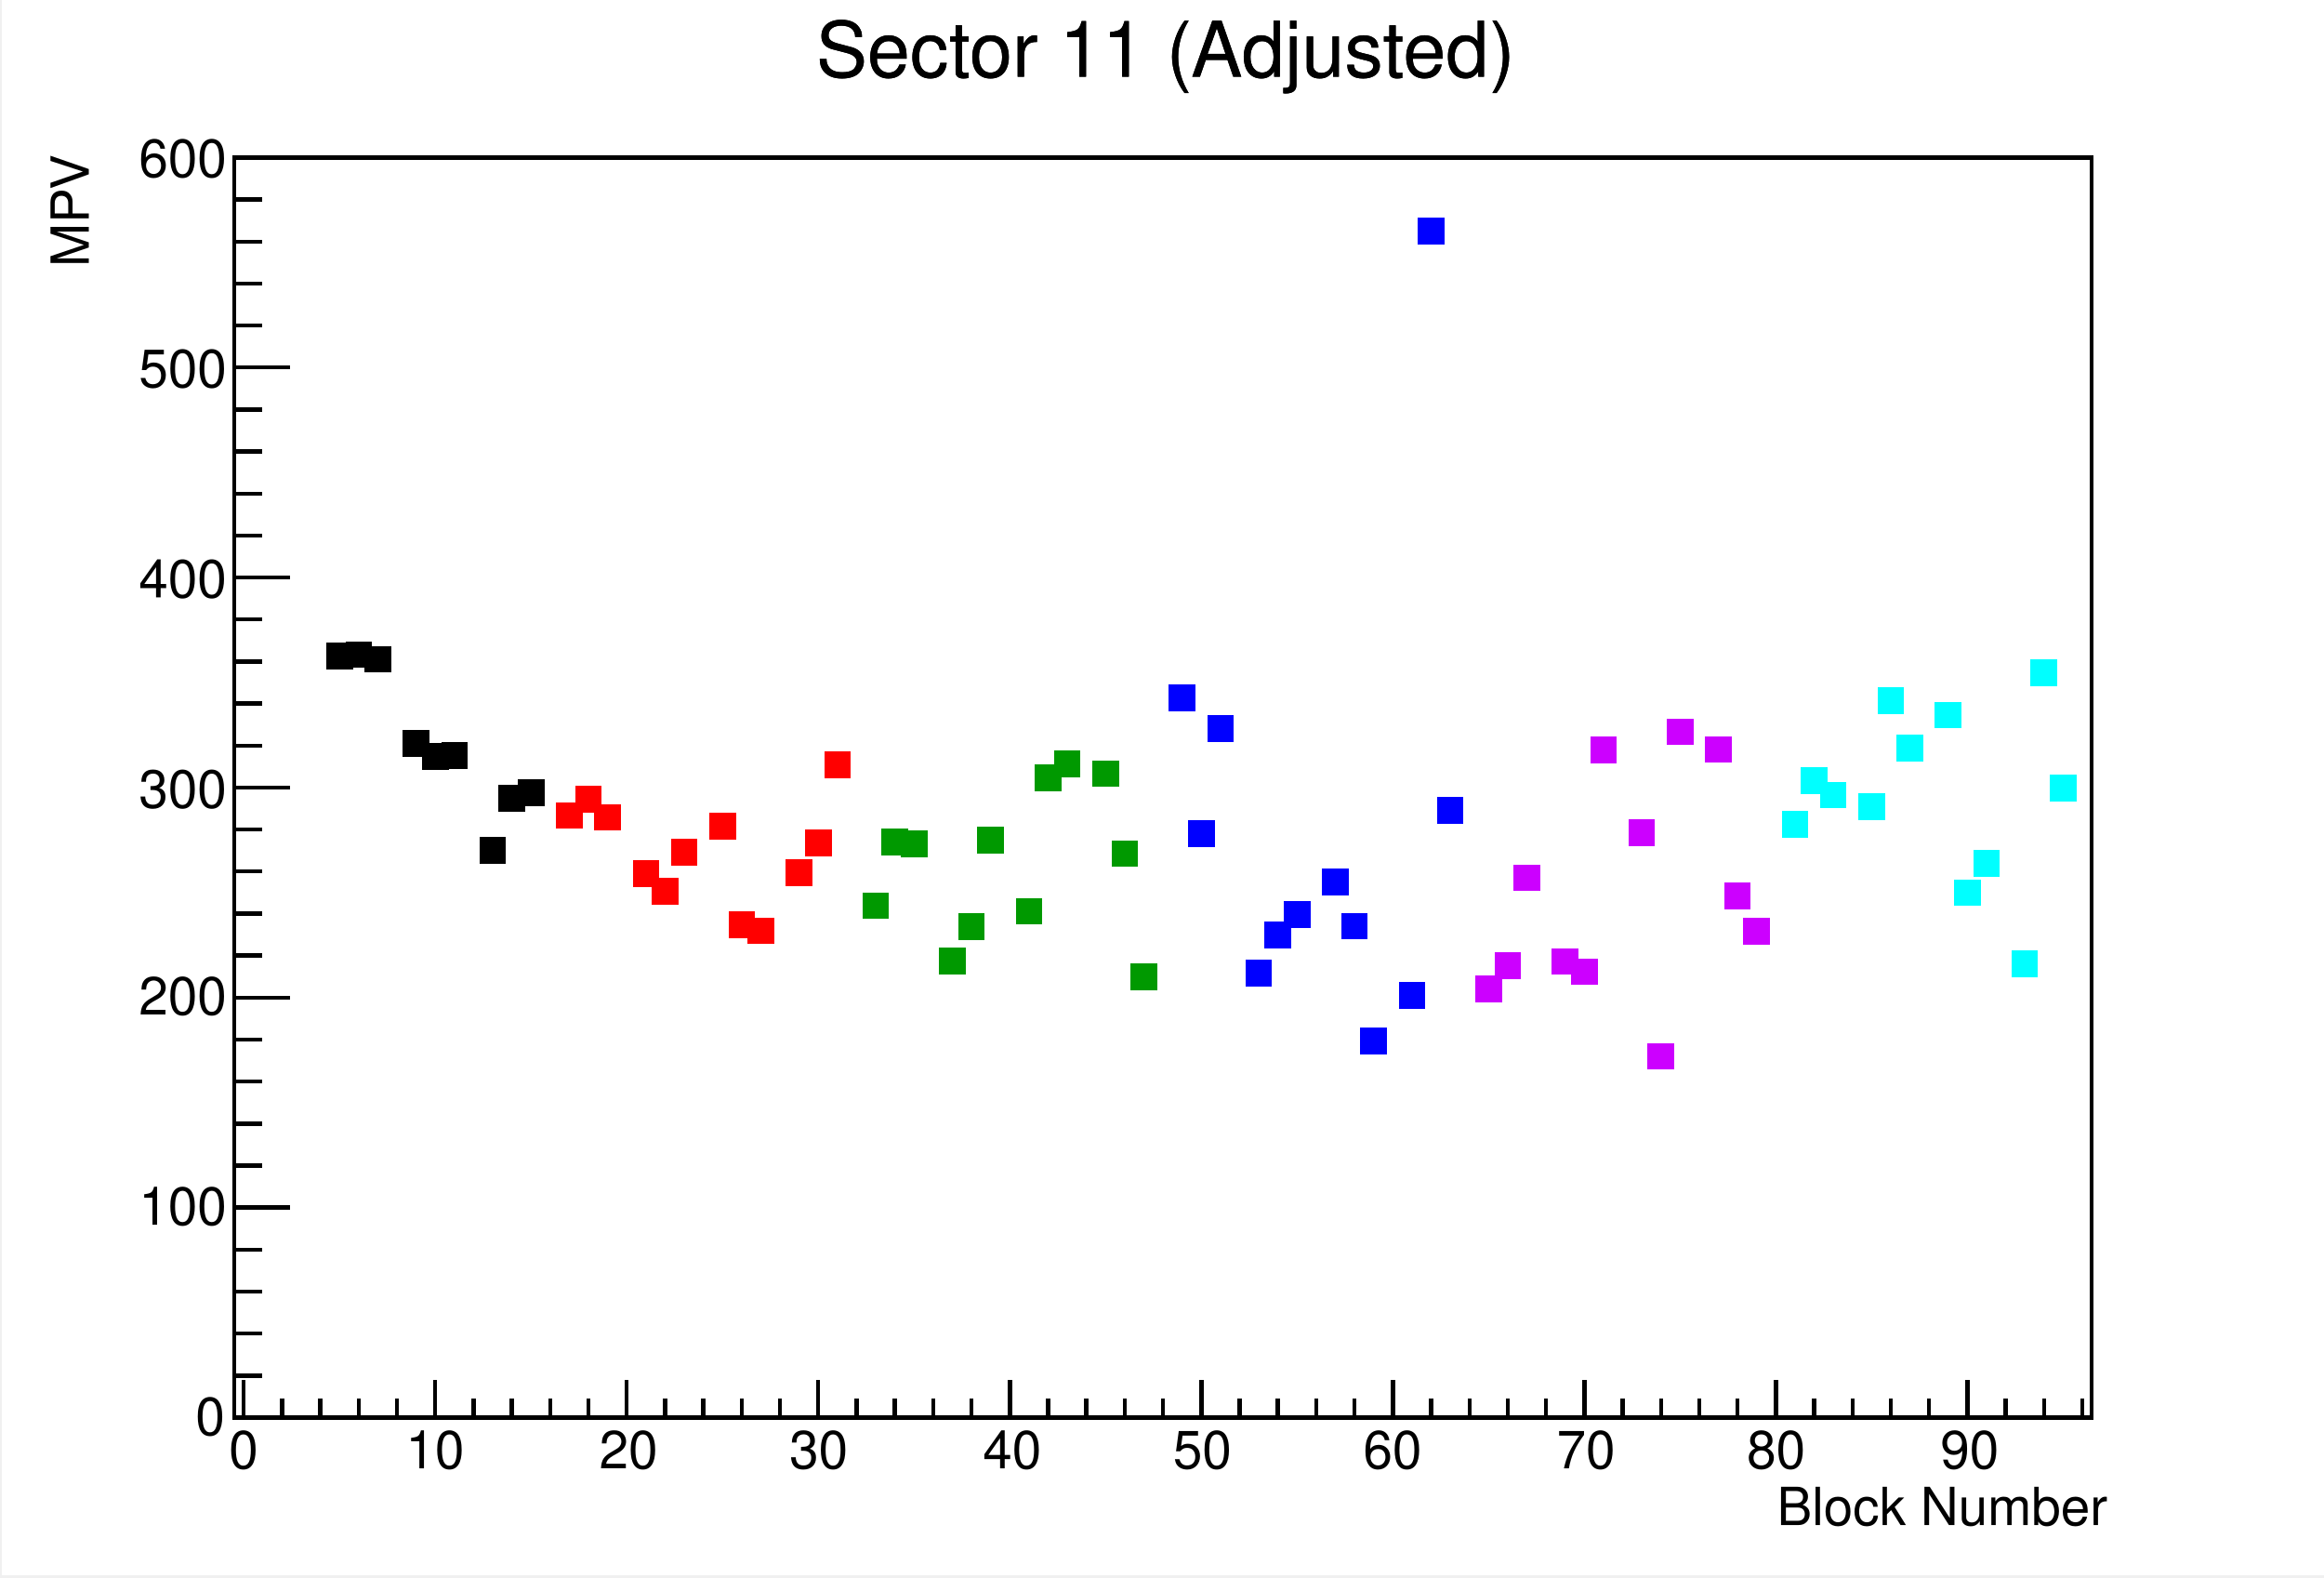
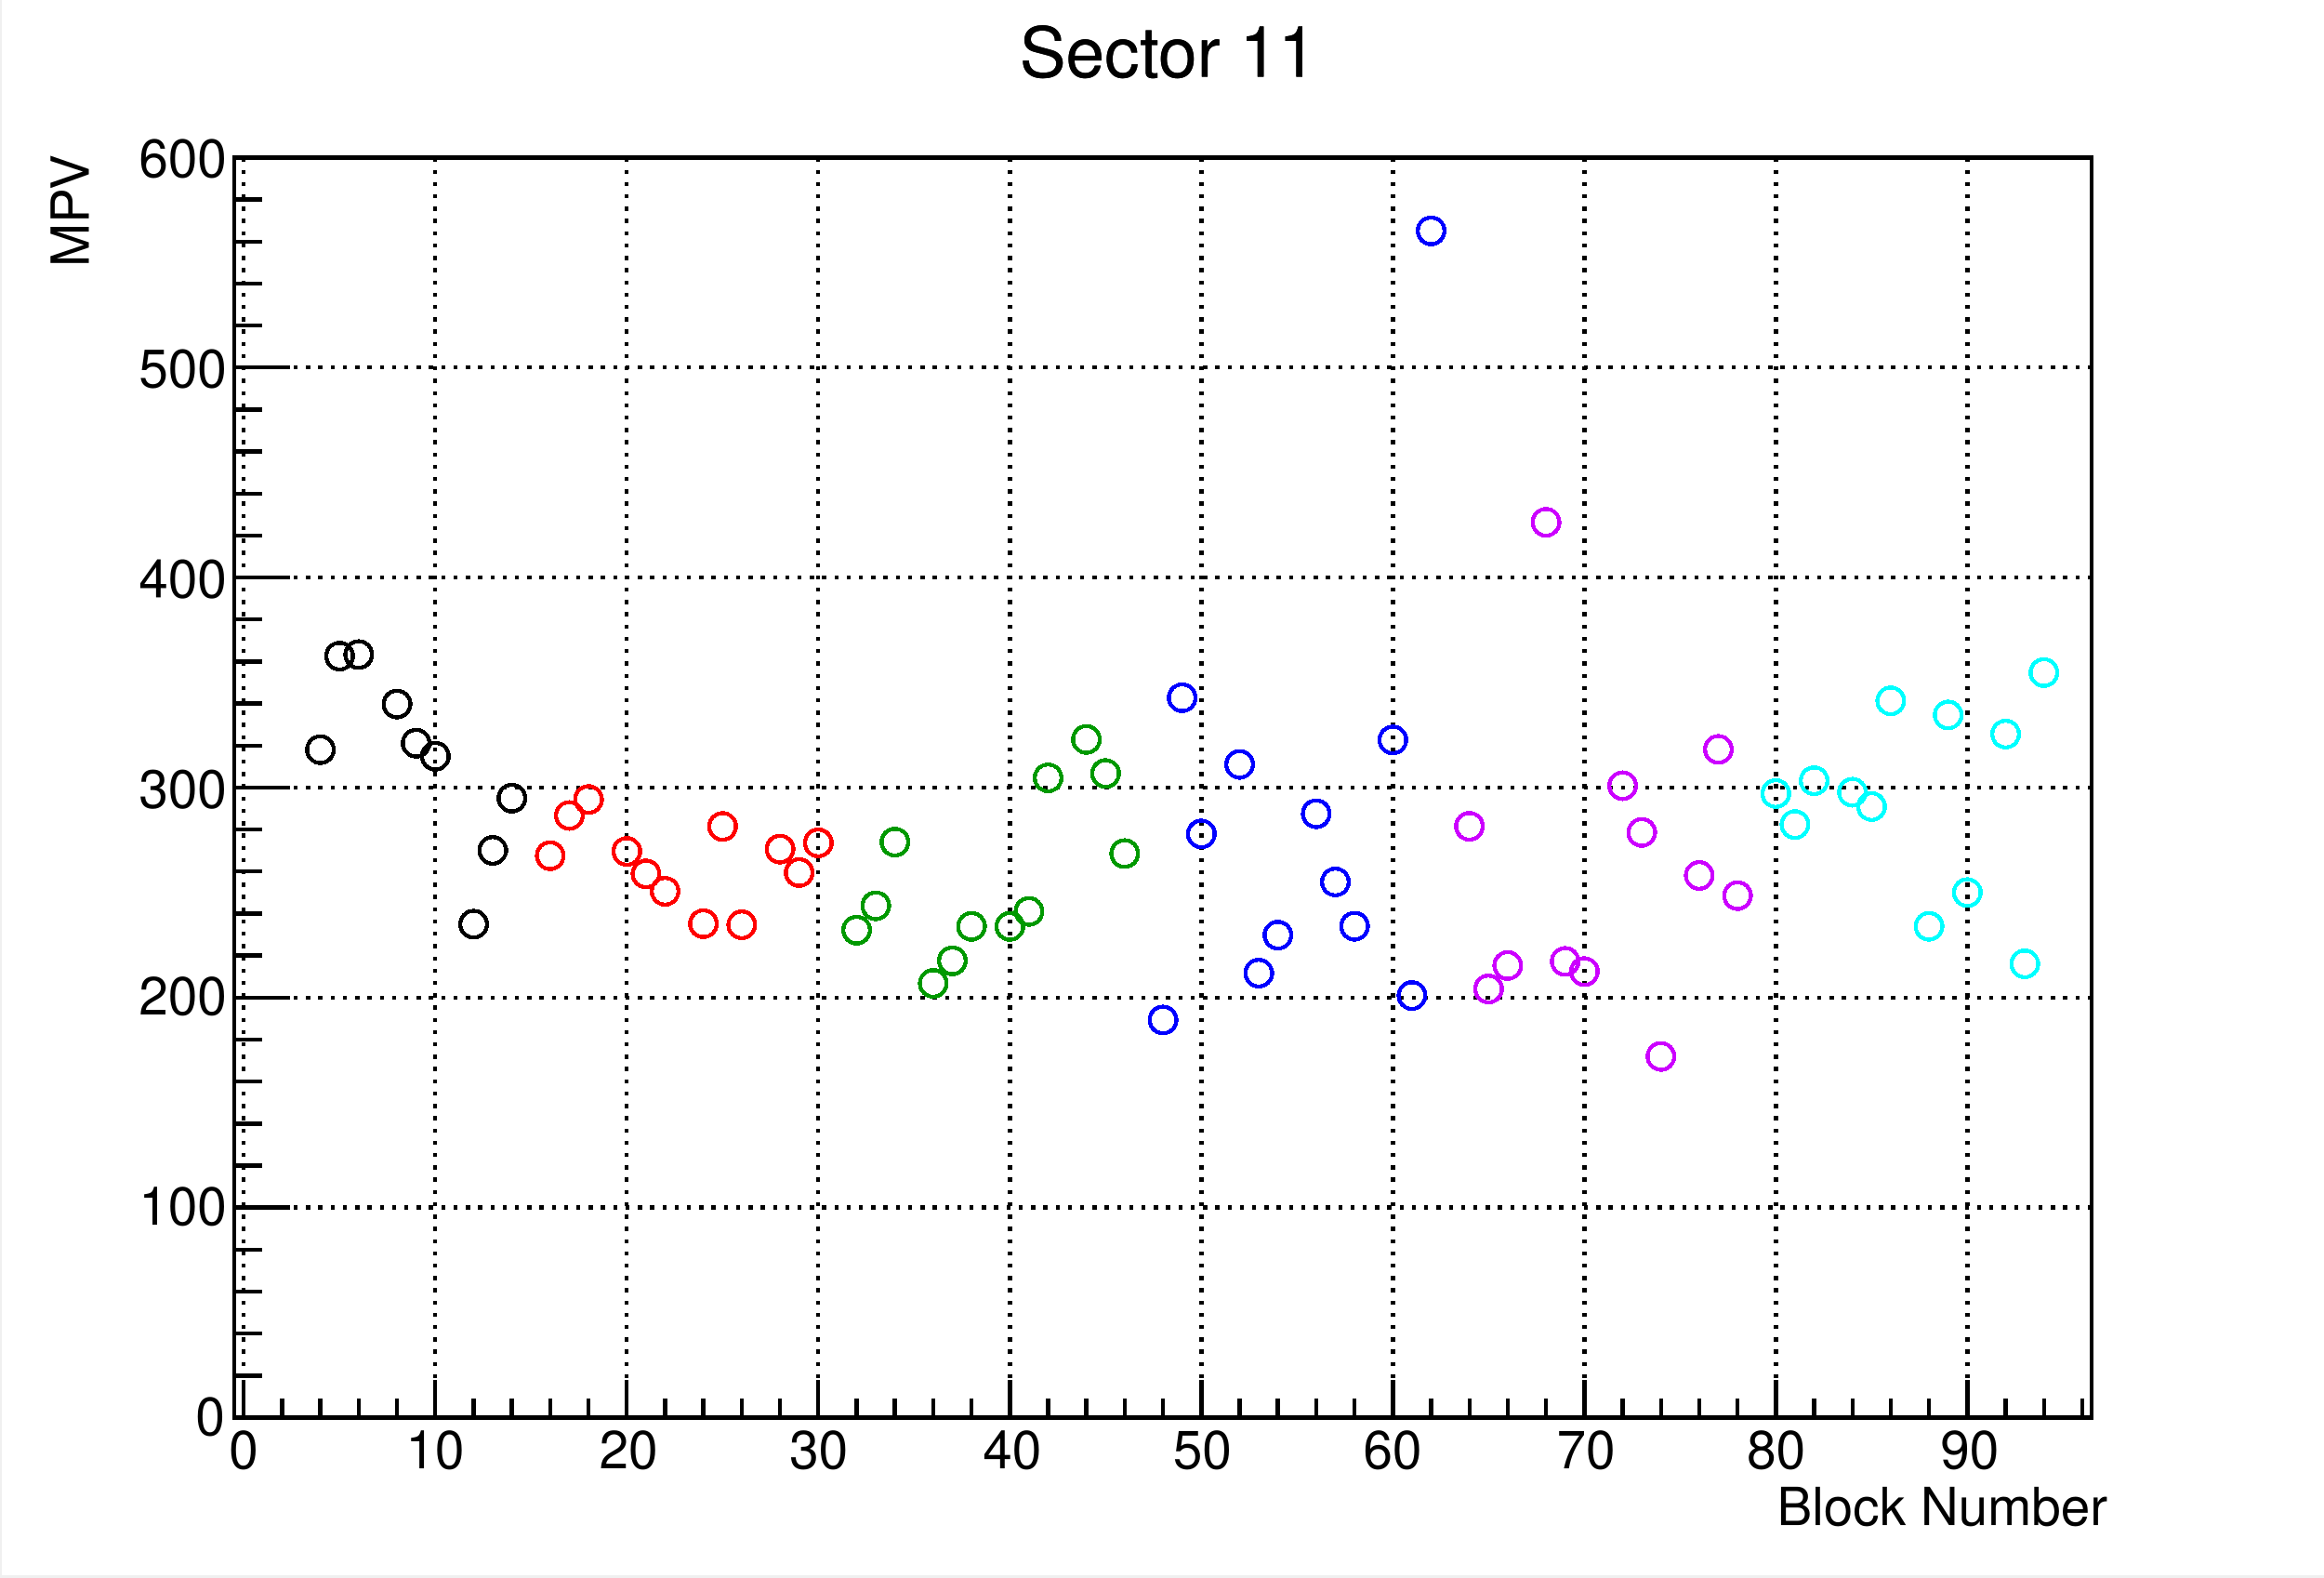
<svg xmlns="http://www.w3.org/2000/svg" width="567.429" height="384.969" viewBox="0 0 567.429 384.969" shape-rendering="crispEdges">
  <defs>
</defs>
  <rect x="0.5" y="0" width="566.929" height="384.469" fill="white" />
  <rect x="57.193" y="38.447" width="453.543" height="307.575" fill="white" />
  <rect x="57.193" y="38.447" width="453.543" height="307.575" fill="none" stroke="black" />
+   <path d="M57.193,346.022h 453.543" fill="none" stroke="black" />
+   <path d="M59.531,38.447v 307.575" fill="none" stroke="black" stroke-dasharray=" 1, 2" />
+   <path d="M106.288,38.447v 307.575" fill="none" stroke="black" stroke-dasharray=" 1, 2" />
+   <path d="M153.045,38.447v 307.575" fill="none" stroke="black" stroke-dasharray=" 1, 2" />
+   <path d="M199.802,38.447v 307.575" fill="none" stroke="black" stroke-dasharray=" 1, 2" />
+   <path d="M246.559,38.447v 307.575" fill="none" stroke="black" stroke-dasharray=" 1, 2" />
+   <path d="M293.316,38.447v 307.575" fill="none" stroke="black" stroke-dasharray=" 1, 2" />
+   <path d="M340.073,38.447v 307.575" fill="none" stroke="black" stroke-dasharray=" 1, 2" />
+   <path d="M386.83,38.447v 307.575" fill="none" stroke="black" stroke-dasharray=" 1, 2" />
+   <path d="M433.587,38.447v 307.575" fill="none" stroke="black" stroke-dasharray=" 1, 2" />
+   <path d="M480.344,38.447v 307.575" fill="none" stroke="black" stroke-dasharray=" 1, 2" />
+   <path d="M59.531,38.447v 307.575" fill="none" stroke="black" stroke-dasharray=" 1, 2" />
+   <path d="M480.344,38.447v 307.575" fill="none" stroke="black" stroke-dasharray=" 1, 2" />
+   <path d="M57.193,346.022v -307.575" fill="none" stroke="black" />
+   <path d="M510.736,346.022h -453.543" fill="none" stroke="black" stroke-dasharray=" 1, 2" />
+   <path d="M510.736,294.76h -453.543" fill="none" stroke="black" stroke-dasharray=" 1, 2" />
+   <path d="M510.736,243.497h -453.543" fill="none" stroke="black" stroke-dasharray=" 1, 2" />
+   <path d="M510.736,192.235h -453.543" fill="none" stroke="black" stroke-dasharray=" 1, 2" />
+   <path d="M510.736,140.972h -453.543" fill="none" stroke="black" stroke-dasharray=" 1, 2" />
+   <path d="M510.736,89.71h -453.543" fill="none" stroke="black" stroke-dasharray=" 1, 2" />
+   <path d="M510.736,38.447h -453.543" fill="none" stroke="black" stroke-dasharray=" 1, 2" />
  <path d="M57.193,346.022h 453.543" fill="none" stroke="#000099" />
  <path d="M57.193,346.022h 453.543" fill="none" stroke="black" />
  <path d="M59.531,336.795v 9.227" fill="none" stroke="black" />
  <path d="M68.882,341.409v 4.614" fill="none" stroke="black" />
  <path d="M78.234,341.409v 4.614" fill="none" stroke="black" />
  <path d="M87.585,341.409v 4.614" fill="none" stroke="black" />
  <path d="M96.936,341.409v 4.614" fill="none" stroke="black" />
  <path d="M106.288,336.795v 9.227" fill="none" stroke="black" />
  <path d="M115.639,341.409v 4.614" fill="none" stroke="black" />
  <path d="M124.991,341.409v 4.614" fill="none" stroke="black" />
  <path d="M134.342,341.409v 4.614" fill="none" stroke="black" />
  <path d="M143.693,341.409v 4.614" fill="none" stroke="black" />
  <path d="M153.045,336.795v 9.227" fill="none" stroke="black" />
  <path d="M162.396,341.409v 4.614" fill="none" stroke="black" />
  <path d="M171.748,341.409v 4.614" fill="none" stroke="black" />
  <path d="M181.099,341.409v 4.614" fill="none" stroke="black" />
  <path d="M190.45,341.409v 4.614" fill="none" stroke="black" />
  <path d="M199.802,336.795v 9.227" fill="none" stroke="black" />
  <path d="M209.153,341.409v 4.614" fill="none" stroke="black" />
  <path d="M218.505,341.409v 4.614" fill="none" stroke="black" />
  <path d="M227.856,341.409v 4.614" fill="none" stroke="black" />
  <path d="M237.208,341.409v 4.614" fill="none" stroke="black" />
  <path d="M246.559,336.795v 9.227" fill="none" stroke="black" />
  <path d="M255.91,341.409v 4.614" fill="none" stroke="black" />
  <path d="M265.262,341.409v 4.614" fill="none" stroke="black" />
  <path d="M274.613,341.409v 4.614" fill="none" stroke="black" />
  <path d="M283.965,341.409v 4.614" fill="none" stroke="black" />
  <path d="M293.316,336.795v 9.227" fill="none" stroke="black" />
  <path d="M302.667,341.409v 4.614" fill="none" stroke="black" />
  <path d="M312.019,341.409v 4.614" fill="none" stroke="black" />
  <path d="M321.37,341.409v 4.614" fill="none" stroke="black" />
  <path d="M330.722,341.409v 4.614" fill="none" stroke="black" />
  <path d="M340.073,336.795v 9.227" fill="none" stroke="black" />
  <path d="M349.424,341.409v 4.614" fill="none" stroke="black" />
  <path d="M358.776,341.409v 4.614" fill="none" stroke="black" />
  <path d="M368.127,341.409v 4.614" fill="none" stroke="black" />
  <path d="M377.479,341.409v 4.614" fill="none" stroke="black" />
  <path d="M386.83,336.795v 9.227" fill="none" stroke="black" />
  <path d="M396.181,341.409v 4.614" fill="none" stroke="black" />
  <path d="M405.533,341.409v 4.614" fill="none" stroke="black" />
  <path d="M414.884,341.409v 4.614" fill="none" stroke="black" />
  <path d="M424.236,341.409v 4.614" fill="none" stroke="black" />
  <path d="M433.587,336.795v 9.227" fill="none" stroke="black" />
  <path d="M442.939,341.409v 4.614" fill="none" stroke="black" />
  <path d="M452.29,341.409v 4.614" fill="none" stroke="black" />
  <path d="M461.641,341.409v 4.614" fill="none" stroke="black" />
  <path d="M470.993,341.409v 4.614" fill="none" stroke="black" />
  <path d="M480.344,336.795v 9.227" fill="none" stroke="black" />
  <path d="M59.531,336.795v 9.227" fill="none" stroke="black" />
  <path d="M480.344,336.795v 9.227" fill="none" stroke="black" />
  <path d="M489.696,341.409v 4.614" fill="none" stroke="black" />
  <path d="M499.047,341.409v 4.614" fill="none" stroke="black" />
  <path d="M508.398,341.409v 4.614" fill="none" stroke="black" />
  <text xml:space="preserve" x="55.89" y="358.403" fill="black" font-size="12.845" font-family="Helvetica">0</text>
  <text xml:space="preserve" x="99.061" y="358.403" fill="black" font-size="12.845" font-family="Helvetica">10</text>
  <text xml:space="preserve" x="146.305" y="358.403" fill="black" font-size="12.845" font-family="Helvetica">20</text>
  <text xml:space="preserve" x="192.735" y="358.403" fill="black" font-size="12.845" font-family="Helvetica">30</text>
  <text xml:space="preserve" x="239.979" y="358.403" fill="black" font-size="12.845" font-family="Helvetica">40</text>
  <text xml:space="preserve" x="286.408" y="358.403" fill="black" font-size="12.845" font-family="Helvetica">50</text>
  <text xml:space="preserve" x="332.838" y="358.403" fill="black" font-size="12.845" font-family="Helvetica">60</text>
  <text xml:space="preserve" x="380.082" y="358.403" fill="black" font-size="12.845" font-family="Helvetica">70</text>
  <text xml:space="preserve" x="426.511" y="358.403" fill="black" font-size="12.845" font-family="Helvetica">80</text>
  <text xml:space="preserve" x="473.755" y="358.403" fill="black" font-size="12.845" font-family="Helvetica">90</text>
  <text xml:space="preserve" x="433.842" y="372.251" fill="black" font-size="12.845" font-family="Helvetica">Block Number</text>
  <path d="M57.193,346.022v -307.575" fill="none" stroke="black" />
  <path d="M70.799,346.022h -13.606" fill="none" stroke="black" />
  <path d="M63.996,335.77h -6.803" fill="none" stroke="black" />
  <path d="M63.996,325.517h -6.803" fill="none" stroke="black" />
  <path d="M63.996,315.265h -6.803" fill="none" stroke="black" />
  <path d="M63.996,305.012h -6.803" fill="none" stroke="black" />
  <path d="M70.799,294.76h -13.606" fill="none" stroke="black" />
  <path d="M63.996,284.507h -6.803" fill="none" stroke="black" />
  <path d="M63.996,274.255h -6.803" fill="none" stroke="black" />
  <path d="M63.996,264.002h -6.803" fill="none" stroke="black" />
  <path d="M63.996,253.75h -6.803" fill="none" stroke="black" />
  <path d="M70.799,243.497h -13.606" fill="none" stroke="black" />
  <path d="M63.996,233.245h -6.803" fill="none" stroke="black" />
  <path d="M63.996,222.992h -6.803" fill="none" stroke="black" />
  <path d="M63.996,212.74h -6.803" fill="none" stroke="black" />
  <path d="M63.996,202.487h -6.803" fill="none" stroke="black" />
  <path d="M70.799,192.235h -13.606" fill="none" stroke="black" />
  <path d="M63.996,181.982h -6.803" fill="none" stroke="black" />
  <path d="M63.996,171.73h -6.803" fill="none" stroke="black" />
  <path d="M63.996,161.477h -6.803" fill="none" stroke="black" />
  <path d="M63.996,151.225h -6.803" fill="none" stroke="black" />
  <path d="M70.799,140.972h -13.606" fill="none" stroke="black" />
  <path d="M63.996,130.72h -6.803" fill="none" stroke="black" />
  <path d="M63.996,120.467h -6.803" fill="none" stroke="black" />
  <path d="M63.996,110.215h -6.803" fill="none" stroke="black" />
  <path d="M63.996,99.962h -6.803" fill="none" stroke="black" />
  <path d="M70.799,89.71h -13.606" fill="none" stroke="black" />
  <path d="M63.996,79.457h -6.803" fill="none" stroke="black" />
  <path d="M63.996,69.204h -6.803" fill="none" stroke="black" />
  <path d="M63.996,58.952h -6.803" fill="none" stroke="black" />
  <path d="M63.996,48.699h -6.803" fill="none" stroke="black" />
  <path d="M70.799,38.447h -13.606" fill="none" stroke="black" />
  <text xml:space="preserve" x="47.744" y="350.258" fill="black" font-size="12.845" font-family="Helvetica">0</text>
  <text xml:space="preserve" x="33.897" y="298.941" fill="black" font-size="12.845" font-family="Helvetica">100</text>
  <text xml:space="preserve" x="33.897" y="247.624" fill="black" font-size="12.845" font-family="Helvetica">200</text>
  <text xml:space="preserve" x="33.897" y="197.122" fill="black" font-size="12.845" font-family="Helvetica">300</text>
  <text xml:space="preserve" x="33.897" y="145.805" fill="black" font-size="12.845" font-family="Helvetica">400</text>
  <text xml:space="preserve" x="33.897" y="94.488" fill="black" font-size="12.845" font-family="Helvetica">500</text>
  <text xml:space="preserve" x="33.897" y="43.171" fill="black" font-size="12.845" font-family="Helvetica">600</text>
  <g transform="rotate(-90,21.6784,65.1643)">
    <text xml:space="preserve" x="21.678" y="65.164" fill="black" font-size="12.845" font-family="Helvetica">MPV</text>
  </g>
-   <text xml:space="preserve" x="199.251" y="18.735" fill="black" font-size="18.794" font-family="Helvetica">Sector 11 (Adjusted)</text>
-   <g fill="black">
-     <rect x="79.651" y="156.892" width="6.516" height="6.516" />
-   </g>
-   <g fill="black">
-     <rect x="84.327" y="156.514" width="6.516" height="6.516" />
-   </g>
-   <g fill="black">
-     <rect x="89.002" y="157.685" width="6.516" height="6.516" />
-   </g>
-   <g fill="black">
-     <rect x="98.354" y="178.149" width="6.516" height="6.516" />
-   </g>
-   <g fill="black">
-     <rect x="103.03" y="181.32" width="6.516" height="6.516" />
-   </g>
-   <g fill="black">
-     <rect x="107.705" y="181.185" width="6.516" height="6.516" />
-   </g>
-   <g fill="black">
-     <rect x="117.057" y="204.309" width="6.516" height="6.516" />
-   </g>
-   <g fill="black">
-     <rect x="121.732" y="191.558" width="6.516" height="6.516" />
-   </g>
-   <g fill="black">
-     <rect x="126.408" y="190.158" width="6.516" height="6.516" />
-   </g>
-   <g fill="#ff0000">
-     <rect x="135.76" y="195.79" width="6.516" height="6.516" />
-   </g>
-   <g fill="#ff0000">
-     <rect x="140.435" y="191.892" width="6.516" height="6.516" />
-   </g>
-   <g fill="#ff0000">
-     <rect x="145.111" y="196.232" width="6.516" height="6.516" />
-   </g>
-   <g fill="#ff0000">
-     <rect x="154.462" y="210.051" width="6.516" height="6.516" />
-   </g>
-   <g fill="#ff0000">
-     <rect x="159.138" y="214.296" width="6.516" height="6.516" />
-   </g>
-   <g fill="#ff0000">
-     <rect x="163.814" y="204.806" width="6.516" height="6.516" />
-   </g>
-   <g fill="#ff0000">
-     <rect x="173.165" y="198.476" width="6.516" height="6.516" />
-   </g>
-   <g fill="#ff0000">
-     <rect x="177.841" y="222.479" width="6.516" height="6.516" />
-   </g>
-   <g fill="#ff0000">
-     <rect x="182.517" y="223.929" width="6.516" height="6.516" />
-   </g>
-   <g fill="#ff0000">
-     <rect x="191.868" y="209.729" width="6.516" height="6.516" />
-   </g>
-   <g fill="#ff0000">
-     <rect x="196.544" y="202.476" width="6.516" height="6.516" />
-   </g>
-   <g fill="#ff0000">
-     <rect x="201.219" y="183.424" width="6.516" height="6.516" />
-   </g>
-   <g fill="#009900">
-     <rect x="210.571" y="217.833" width="6.516" height="6.516" />
-   </g>
-   <g fill="#009900">
-     <rect x="215.246" y="202.286" width="6.516" height="6.516" />
-   </g>
-   <g fill="#009900">
-     <rect x="219.922" y="202.712" width="6.516" height="6.516" />
-   </g>
-   <g fill="#009900">
-     <rect x="229.274" y="231.261" width="6.516" height="6.516" />
-   </g>
-   <g fill="#009900">
-     <rect x="233.949" y="222.851" width="6.516" height="6.516" />
-   </g>
-   <g fill="#009900">
-     <rect x="238.625" y="201.886" width="6.516" height="6.516" />
-   </g>
-   <g fill="#009900">
-     <rect x="247.976" y="219.2" width="6.516" height="6.516" />
-   </g>
-   <g fill="#009900">
-     <rect x="252.652" y="186.611" width="6.516" height="6.516" />
-   </g>
-   <g fill="#009900">
-     <rect x="257.328" y="183.142" width="6.516" height="6.516" />
-   </g>
-   <g fill="#009900">
-     <rect x="266.679" y="185.551" width="6.516" height="6.516" />
-   </g>
-   <g fill="#009900">
-     <rect x="271.355" y="205.089" width="6.516" height="6.516" />
-   </g>
-   <g fill="#009900">
-     <rect x="276.031" y="235.232" width="6.516" height="6.516" />
-   </g>
-   <g fill="#0000ff">
-     <rect x="285.382" y="167.052" width="6.516" height="6.516" />
-   </g>
-   <g fill="#0000ff">
-     <rect x="290.058" y="200.3" width="6.516" height="6.516" />
-   </g>
-   <g fill="#0000ff">
-     <rect x="294.733" y="174.527" width="6.516" height="6.516" />
-   </g>
-   <g fill="#0000ff">
-     <rect x="304.085" y="234.285" width="6.516" height="6.516" />
-   </g>
-   <g fill="#0000ff">
-     <rect x="308.761" y="225.009" width="6.516" height="6.516" />
-   </g>
-   <g fill="#0000ff">
-     <rect x="313.436" y="219.898" width="6.516" height="6.516" />
-   </g>
-   <g fill="#0000ff">
-     <rect x="322.788" y="212.018" width="6.516" height="6.516" />
-   </g>
-   <g fill="#0000ff">
-     <rect x="327.463" y="222.813" width="6.516" height="6.516" />
-   </g>
-   <g fill="#0000ff">
-     <rect x="332.139" y="250.781" width="6.516" height="6.516" />
-   </g>
-   <g fill="#0000ff">
-     <rect x="341.491" y="239.753" width="6.516" height="6.516" />
-   </g>
-   <g fill="#0000ff">
-     <rect x="346.166" y="53.101" width="6.516" height="6.516" />
-   </g>
-   <g fill="#0000ff">
-     <rect x="350.842" y="194.606" width="6.516" height="6.516" />
-   </g>
-   <g fill="#cc00ff">
-     <rect x="360.193" y="238.14" width="6.516" height="6.516" />
-   </g>
-   <g fill="#cc00ff">
-     <rect x="364.869" y="232.407" width="6.516" height="6.516" />
-   </g>
-   <g fill="#cc00ff">
-     <rect x="369.545" y="211.009" width="6.516" height="6.516" />
-   </g>
-   <g fill="#cc00ff">
-     <rect x="378.896" y="231.413" width="6.516" height="6.516" />
-   </g>
-   <g fill="#cc00ff">
-     <rect x="383.572" y="233.897" width="6.516" height="6.516" />
-   </g>
-   <g fill="#cc00ff">
-     <rect x="388.248" y="179.857" width="6.516" height="6.516" />
-   </g>
-   <g fill="#cc00ff">
-     <rect x="397.599" y="199.928" width="6.516" height="6.516" />
-   </g>
-   <g fill="#cc00ff">
-     <rect x="402.275" y="254.595" width="6.516" height="6.516" />
-   </g>
-   <g fill="#cc00ff">
-     <rect x="406.95" y="175.368" width="6.516" height="6.516" />
-   </g>
-   <g fill="#cc00ff">
-     <rect x="416.302" y="179.658" width="6.516" height="6.516" />
-   </g>
-   <g fill="#cc00ff">
-     <rect x="420.977" y="215.353" width="6.516" height="6.516" />
-   </g>
-   <g fill="#cc00ff">
-     <rect x="425.653" y="224.1" width="6.516" height="6.516" />
-   </g>
-   <g fill="#00ffff">
-     <rect x="435.005" y="198.016" width="6.516" height="6.516" />
-   </g>
-   <g fill="#00ffff">
-     <rect x="439.68" y="187.296" width="6.516" height="6.516" />
-   </g>
-   <g fill="#00ffff">
-     <rect x="444.356" y="190.805" width="6.516" height="6.516" />
-   </g>
-   <g fill="#00ffff">
-     <rect x="453.707" y="193.623" width="6.516" height="6.516" />
-   </g>
-   <g fill="#00ffff">
-     <rect x="458.383" y="167.811" width="6.516" height="6.516" />
-   </g>
-   <g fill="#00ffff">
-     <rect x="463.059" y="179.375" width="6.516" height="6.516" />
-   </g>
-   <g fill="#00ffff">
-     <rect x="472.41" y="171.268" width="6.516" height="6.516" />
-   </g>
-   <g fill="#00ffff">
-     <rect x="477.086" y="214.616" width="6.516" height="6.516" />
-   </g>
-   <g fill="#00ffff">
-     <rect x="481.762" y="207.528" width="6.516" height="6.516" />
-   </g>
-   <g fill="#00ffff">
-     <rect x="491.113" y="232.022" width="6.516" height="6.516" />
-   </g>
-   <g fill="#00ffff">
-     <rect x="495.789" y="160.909" width="6.516" height="6.516" />
-   </g>
-   <g fill="#00ffff">
-     <rect x="500.464" y="189.069" width="6.516" height="6.516" />
+   <text xml:space="preserve" x="248.939" y="18.735" fill="black" font-size="16.99" font-family="Helvetica">Sector 11</text>
+   <g stroke="black" stroke-width="1" fill="none">
+     <circle cx="78.234" cy="182.977" r="3.258" />
+   </g>
+   <g stroke="black" stroke-width="1" fill="none">
+     <circle cx="82.909" cy="160.15" r="3.258" />
+   </g>
+   <g stroke="black" stroke-width="1" fill="none">
+     <circle cx="87.585" cy="159.772" r="3.258" />
+   </g>
+   <g stroke="black" stroke-width="1" fill="none">
+     <circle cx="96.936" cy="171.847" r="3.258" />
+   </g>
+   <g stroke="black" stroke-width="1" fill="none">
+     <circle cx="101.612" cy="181.407" r="3.258" />
+   </g>
+   <g stroke="black" stroke-width="1" fill="none">
+     <circle cx="106.288" cy="184.578" r="3.258" />
+   </g>
+   <g stroke="black" stroke-width="1" fill="none">
+     <circle cx="115.639" cy="225.578" r="3.258" />
+   </g>
+   <g stroke="black" stroke-width="1" fill="none">
+     <circle cx="120.315" cy="207.568" r="3.258" />
+   </g>
+   <g stroke="black" stroke-width="1" fill="none">
+     <circle cx="124.991" cy="194.816" r="3.258" />
+   </g>
+   <g stroke="#ff0000" stroke-width="1" fill="none">
+     <circle cx="134.342" cy="208.868" r="3.258" />
+   </g>
+   <g stroke="#ff0000" stroke-width="1" fill="none">
+     <circle cx="139.018" cy="199.048" r="3.258" />
+   </g>
+   <g stroke="#ff0000" stroke-width="1" fill="none">
+     <circle cx="143.693" cy="195.15" r="3.258" />
+   </g>
+   <g stroke="#ff0000" stroke-width="1" fill="none">
+     <circle cx="153.045" cy="207.819" r="3.258" />
+   </g>
+   <g stroke="#ff0000" stroke-width="1" fill="none">
+     <circle cx="157.721" cy="213.31" r="3.258" />
+   </g>
+   <g stroke="#ff0000" stroke-width="1" fill="none">
+     <circle cx="162.396" cy="217.554" r="3.258" />
+   </g>
+   <g stroke="#ff0000" stroke-width="1" fill="none">
+     <circle cx="171.748" cy="225.468" r="3.258" />
+   </g>
+   <g stroke="#ff0000" stroke-width="1" fill="none">
+     <circle cx="176.423" cy="201.734" r="3.258" />
+   </g>
+   <g stroke="#ff0000" stroke-width="1" fill="none">
+     <circle cx="181.099" cy="225.737" r="3.258" />
+   </g>
+   <g stroke="#ff0000" stroke-width="1" fill="none">
+     <circle cx="190.45" cy="207.249" r="3.258" />
+   </g>
+   <g stroke="#ff0000" stroke-width="1" fill="none">
+     <circle cx="195.126" cy="212.987" r="3.258" />
+   </g>
+   <g stroke="#ff0000" stroke-width="1" fill="none">
+     <circle cx="199.802" cy="205.735" r="3.258" />
+   </g>
+   <g stroke="#009900" stroke-width="1" fill="none">
+     <circle cx="209.153" cy="227.038" r="3.258" />
+   </g>
+   <g stroke="#009900" stroke-width="1" fill="none">
+     <circle cx="213.829" cy="221.091" r="3.258" />
+   </g>
+   <g stroke="#009900" stroke-width="1" fill="none">
+     <circle cx="218.505" cy="205.545" r="3.258" />
+   </g>
+   <g stroke="#009900" stroke-width="1" fill="none">
+     <circle cx="227.856" cy="240.045" r="3.258" />
+   </g>
+   <g stroke="#009900" stroke-width="1" fill="none">
+     <circle cx="232.532" cy="234.519" r="3.258" />
+   </g>
+   <g stroke="#009900" stroke-width="1" fill="none">
+     <circle cx="237.208" cy="226.109" r="3.258" />
+   </g>
+   <g stroke="#009900" stroke-width="1" fill="none">
+     <circle cx="246.559" cy="226.112" r="3.258" />
+   </g>
+   <g stroke="#009900" stroke-width="1" fill="none">
+     <circle cx="251.235" cy="222.459" r="3.258" />
+   </g>
+   <g stroke="#009900" stroke-width="1" fill="none">
+     <circle cx="255.91" cy="189.869" r="3.258" />
+   </g>
+   <g stroke="#009900" stroke-width="1" fill="none">
+     <circle cx="265.262" cy="180.481" r="3.258" />
+   </g>
+   <g stroke="#009900" stroke-width="1" fill="none">
+     <circle cx="269.937" cy="188.81" r="3.258" />
+   </g>
+   <g stroke="#009900" stroke-width="1" fill="none">
+     <circle cx="274.613" cy="208.347" r="3.258" />
+   </g>
+   <g stroke="#0000ff" stroke-width="1" fill="none">
+     <circle cx="283.965" cy="248.968" r="3.258" />
+   </g>
+   <g stroke="#0000ff" stroke-width="1" fill="none">
+     <circle cx="288.64" cy="170.311" r="3.258" />
+   </g>
+   <g stroke="#0000ff" stroke-width="1" fill="none">
+     <circle cx="293.316" cy="203.559" r="3.258" />
+   </g>
+   <g stroke="#0000ff" stroke-width="1" fill="none">
+     <circle cx="302.667" cy="186.583" r="3.258" />
+   </g>
+   <g stroke="#0000ff" stroke-width="1" fill="none">
+     <circle cx="307.343" cy="237.544" r="3.258" />
+   </g>
+   <g stroke="#0000ff" stroke-width="1" fill="none">
+     <circle cx="312.019" cy="228.267" r="3.258" />
+   </g>
+   <g stroke="#0000ff" stroke-width="1" fill="none">
+     <circle cx="321.37" cy="198.62" r="3.258" />
+   </g>
+   <g stroke="#0000ff" stroke-width="1" fill="none">
+     <circle cx="326.046" cy="215.277" r="3.258" />
+   </g>
+   <g stroke="#0000ff" stroke-width="1" fill="none">
+     <circle cx="330.722" cy="226.071" r="3.258" />
+   </g>
+   <g stroke="#0000ff" stroke-width="1" fill="none">
+     <circle cx="340.073" cy="180.624" r="3.258" />
+   </g>
+   <g stroke="#0000ff" stroke-width="1" fill="none">
+     <circle cx="344.749" cy="243.011" r="3.258" />
+   </g>
+   <g stroke="#0000ff" stroke-width="1" fill="none">
+     <circle cx="349.424" cy="56.36" r="3.258" />
+   </g>
+   <g stroke="#cc00ff" stroke-width="1" fill="none">
+     <circle cx="358.776" cy="201.691" r="3.258" />
+   </g>
+   <g stroke="#cc00ff" stroke-width="1" fill="none">
+     <circle cx="363.452" cy="241.398" r="3.258" />
+   </g>
+   <g stroke="#cc00ff" stroke-width="1" fill="none">
+     <circle cx="368.127" cy="235.665" r="3.258" />
+   </g>
+   <g stroke="#cc00ff" stroke-width="1" fill="none">
+     <circle cx="377.479" cy="127.491" r="3.258" />
+   </g>
+   <g stroke="#cc00ff" stroke-width="1" fill="none">
+     <circle cx="382.154" cy="234.671" r="3.258" />
+   </g>
+   <g stroke="#cc00ff" stroke-width="1" fill="none">
+     <circle cx="386.83" cy="237.155" r="3.258" />
+   </g>
+   <g stroke="#cc00ff" stroke-width="1" fill="none">
+     <circle cx="396.181" cy="191.788" r="3.258" />
+   </g>
+   <g stroke="#cc00ff" stroke-width="1" fill="none">
+     <circle cx="400.857" cy="203.186" r="3.258" />
+   </g>
+   <g stroke="#cc00ff" stroke-width="1" fill="none">
+     <circle cx="405.533" cy="257.853" r="3.258" />
+   </g>
+   <g stroke="#cc00ff" stroke-width="1" fill="none">
+     <circle cx="414.884" cy="213.685" r="3.258" />
+   </g>
+   <g stroke="#cc00ff" stroke-width="1" fill="none">
+     <circle cx="419.56" cy="182.917" r="3.258" />
+   </g>
+   <g stroke="#cc00ff" stroke-width="1" fill="none">
+     <circle cx="424.236" cy="218.612" r="3.258" />
+   </g>
+   <g stroke="#00ffff" stroke-width="1" fill="none">
+     <circle cx="433.587" cy="193.699" r="3.258" />
+   </g>
+   <g stroke="#00ffff" stroke-width="1" fill="none">
+     <circle cx="438.263" cy="201.275" r="3.258" />
+   </g>
+   <g stroke="#00ffff" stroke-width="1" fill="none">
+     <circle cx="442.939" cy="190.555" r="3.258" />
+   </g>
+   <g stroke="#00ffff" stroke-width="1" fill="none">
+     <circle cx="452.29" cy="193.372" r="3.258" />
+   </g>
+   <g stroke="#00ffff" stroke-width="1" fill="none">
+     <circle cx="456.966" cy="196.881" r="3.258" />
+   </g>
+   <g stroke="#00ffff" stroke-width="1" fill="none">
+     <circle cx="461.641" cy="171.069" r="3.258" />
+   </g>
+   <g stroke="#00ffff" stroke-width="1" fill="none">
+     <circle cx="470.993" cy="226.094" r="3.258" />
+   </g>
+   <g stroke="#00ffff" stroke-width="1" fill="none">
+     <circle cx="475.668" cy="174.526" r="3.258" />
+   </g>
+   <g stroke="#00ffff" stroke-width="1" fill="none">
+     <circle cx="480.344" cy="217.874" r="3.258" />
+   </g>
+   <g stroke="#00ffff" stroke-width="1" fill="none">
+     <circle cx="489.696" cy="179.184" r="3.258" />
+   </g>
+   <g stroke="#00ffff" stroke-width="1" fill="none">
+     <circle cx="494.371" cy="235.28" r="3.258" />
+   </g>
+   <g stroke="#00ffff" stroke-width="1" fill="none">
+     <circle cx="499.047" cy="164.167" r="3.258" />
  </g>
  <path d="M57.193,346.022h 453.543" fill="none" stroke="black" />
  <path d="M59.531,336.795v 9.227" fill="none" stroke="black" />
  <path d="M68.882,341.409v 4.614" fill="none" stroke="black" />
  <path d="M78.234,341.409v 4.614" fill="none" stroke="black" />
  <path d="M87.585,341.409v 4.614" fill="none" stroke="black" />
  <path d="M96.936,341.409v 4.614" fill="none" stroke="black" />
  <path d="M106.288,336.795v 9.227" fill="none" stroke="black" />
  <path d="M115.639,341.409v 4.614" fill="none" stroke="black" />
  <path d="M124.991,341.409v 4.614" fill="none" stroke="black" />
  <path d="M134.342,341.409v 4.614" fill="none" stroke="black" />
  <path d="M143.693,341.409v 4.614" fill="none" stroke="black" />
  <path d="M153.045,336.795v 9.227" fill="none" stroke="black" />
  <path d="M162.396,341.409v 4.614" fill="none" stroke="black" />
  <path d="M171.748,341.409v 4.614" fill="none" stroke="black" />
  <path d="M181.099,341.409v 4.614" fill="none" stroke="black" />
  <path d="M190.45,341.409v 4.614" fill="none" stroke="black" />
  <path d="M199.802,336.795v 9.227" fill="none" stroke="black" />
  <path d="M209.153,341.409v 4.614" fill="none" stroke="black" />
  <path d="M218.505,341.409v 4.614" fill="none" stroke="black" />
  <path d="M227.856,341.409v 4.614" fill="none" stroke="black" />
  <path d="M237.208,341.409v 4.614" fill="none" stroke="black" />
  <path d="M246.559,336.795v 9.227" fill="none" stroke="black" />
  <path d="M255.91,341.409v 4.614" fill="none" stroke="black" />
  <path d="M265.262,341.409v 4.614" fill="none" stroke="black" />
  <path d="M274.613,341.409v 4.614" fill="none" stroke="black" />
  <path d="M283.965,341.409v 4.614" fill="none" stroke="black" />
  <path d="M293.316,336.795v 9.227" fill="none" stroke="black" />
  <path d="M302.667,341.409v 4.614" fill="none" stroke="black" />
  <path d="M312.019,341.409v 4.614" fill="none" stroke="black" />
  <path d="M321.37,341.409v 4.614" fill="none" stroke="black" />
  <path d="M330.722,341.409v 4.614" fill="none" stroke="black" />
  <path d="M340.073,336.795v 9.227" fill="none" stroke="black" />
  <path d="M349.424,341.409v 4.614" fill="none" stroke="black" />
  <path d="M358.776,341.409v 4.614" fill="none" stroke="black" />
  <path d="M368.127,341.409v 4.614" fill="none" stroke="black" />
  <path d="M377.479,341.409v 4.614" fill="none" stroke="black" />
  <path d="M386.83,336.795v 9.227" fill="none" stroke="black" />
  <path d="M396.181,341.409v 4.614" fill="none" stroke="black" />
  <path d="M405.533,341.409v 4.614" fill="none" stroke="black" />
  <path d="M414.884,341.409v 4.614" fill="none" stroke="black" />
  <path d="M424.236,341.409v 4.614" fill="none" stroke="black" />
  <path d="M433.587,336.795v 9.227" fill="none" stroke="black" />
  <path d="M442.939,341.409v 4.614" fill="none" stroke="black" />
  <path d="M452.29,341.409v 4.614" fill="none" stroke="black" />
  <path d="M461.641,341.409v 4.614" fill="none" stroke="black" />
  <path d="M470.993,341.409v 4.614" fill="none" stroke="black" />
  <path d="M480.344,336.795v 9.227" fill="none" stroke="black" />
  <path d="M59.531,336.795v 9.227" fill="none" stroke="black" />
  <path d="M480.344,336.795v 9.227" fill="none" stroke="black" />
  <path d="M489.696,341.409v 4.614" fill="none" stroke="black" />
  <path d="M499.047,341.409v 4.614" fill="none" stroke="black" />
  <path d="M508.398,341.409v 4.614" fill="none" stroke="black" />
  <path d="M57.193,346.022v -307.575" fill="none" stroke="black" />
  <path d="M70.799,346.022h -13.606" fill="none" stroke="black" />
  <path d="M63.996,335.77h -6.803" fill="none" stroke="black" />
  <path d="M63.996,325.517h -6.803" fill="none" stroke="black" />
  <path d="M63.996,315.265h -6.803" fill="none" stroke="black" />
  <path d="M63.996,305.012h -6.803" fill="none" stroke="black" />
  <path d="M70.799,294.76h -13.606" fill="none" stroke="black" />
  <path d="M63.996,284.507h -6.803" fill="none" stroke="black" />
  <path d="M63.996,274.255h -6.803" fill="none" stroke="black" />
  <path d="M63.996,264.002h -6.803" fill="none" stroke="black" />
  <path d="M63.996,253.75h -6.803" fill="none" stroke="black" />
  <path d="M70.799,243.497h -13.606" fill="none" stroke="black" />
  <path d="M63.996,233.245h -6.803" fill="none" stroke="black" />
  <path d="M63.996,222.992h -6.803" fill="none" stroke="black" />
  <path d="M63.996,212.74h -6.803" fill="none" stroke="black" />
  <path d="M63.996,202.487h -6.803" fill="none" stroke="black" />
  <path d="M70.799,192.235h -13.606" fill="none" stroke="black" />
  <path d="M63.996,181.982h -6.803" fill="none" stroke="black" />
  <path d="M63.996,171.73h -6.803" fill="none" stroke="black" />
  <path d="M63.996,161.477h -6.803" fill="none" stroke="black" />
  <path d="M63.996,151.225h -6.803" fill="none" stroke="black" />
  <path d="M70.799,140.972h -13.606" fill="none" stroke="black" />
  <path d="M63.996,130.72h -6.803" fill="none" stroke="black" />
  <path d="M63.996,120.467h -6.803" fill="none" stroke="black" />
  <path d="M63.996,110.215h -6.803" fill="none" stroke="black" />
  <path d="M63.996,99.962h -6.803" fill="none" stroke="black" />
  <path d="M70.799,89.71h -13.606" fill="none" stroke="black" />
  <path d="M63.996,79.457h -6.803" fill="none" stroke="black" />
  <path d="M63.996,69.204h -6.803" fill="none" stroke="black" />
  <path d="M63.996,58.952h -6.803" fill="none" stroke="black" />
  <path d="M63.996,48.699h -6.803" fill="none" stroke="black" />
  <path d="M70.799,38.447h -13.606" fill="none" stroke="black" />
-   <text xml:space="preserve" x="199.251" y="18.735" fill="black" font-size="18.794" font-family="Helvetica">Sector 11 (Adjusted)</text>
+   <text xml:space="preserve" x="248.939" y="18.735" fill="black" font-size="16.99" font-family="Helvetica">Sector 11</text>
</svg>
